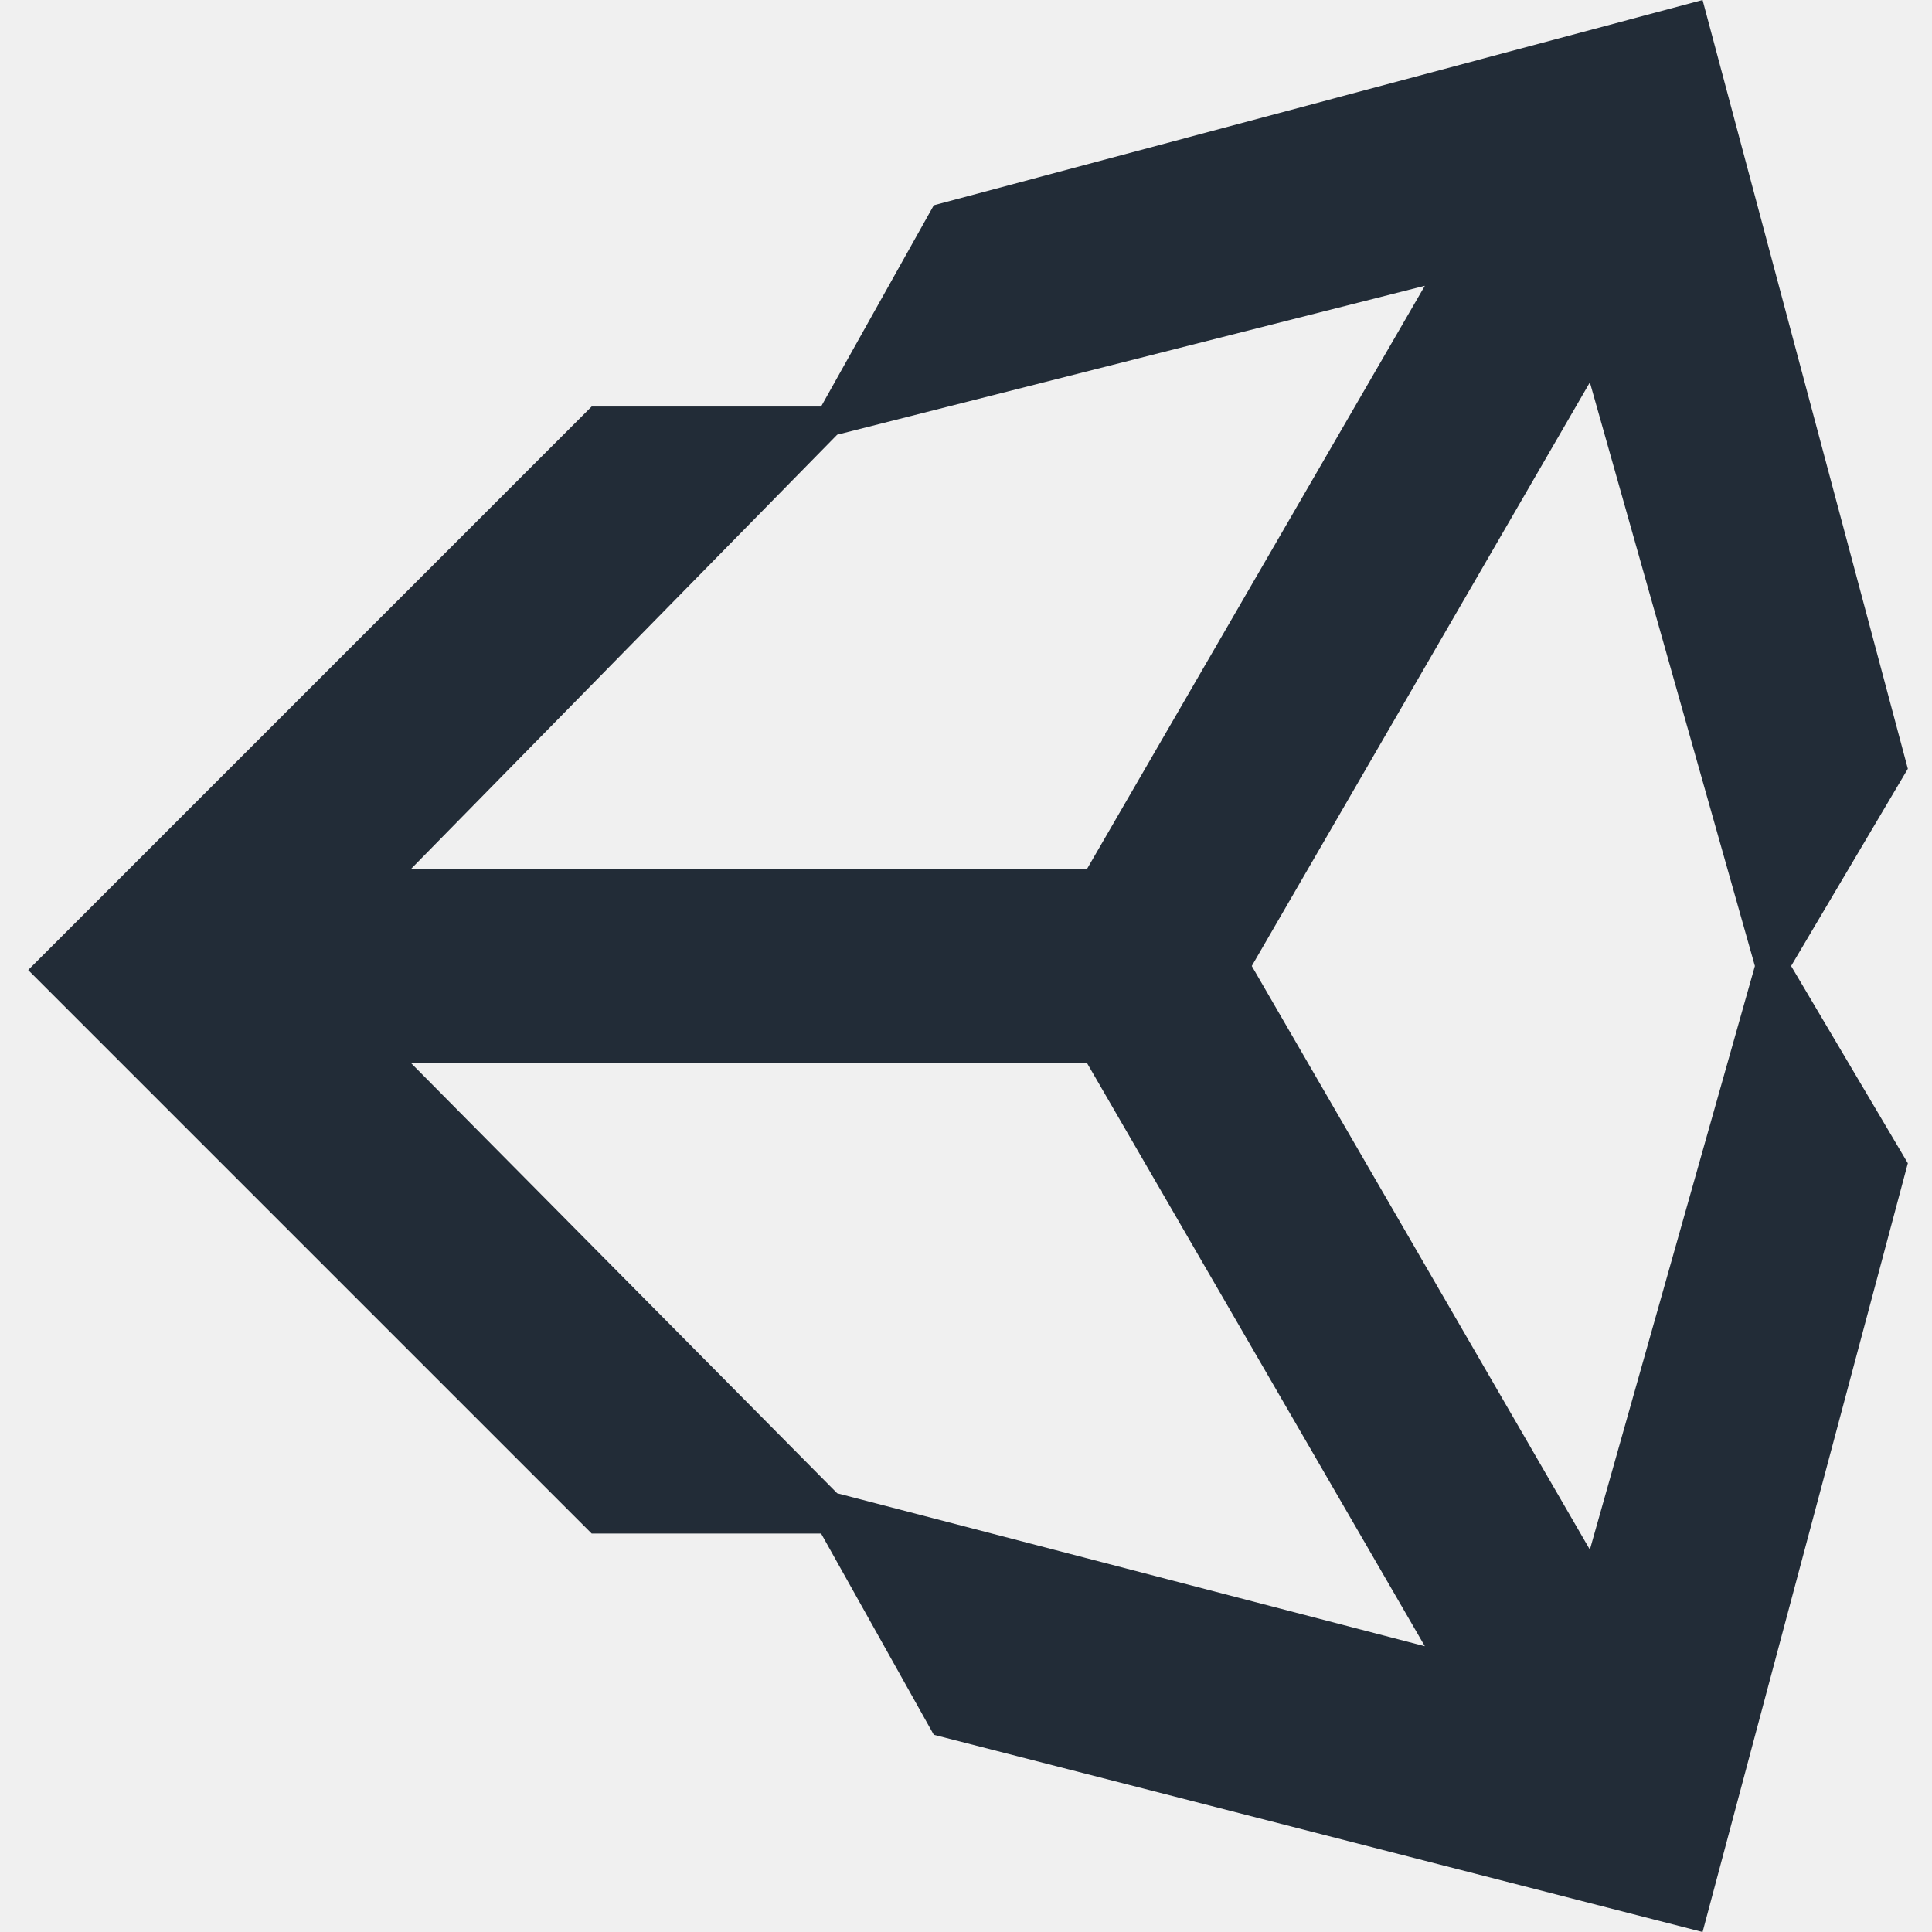
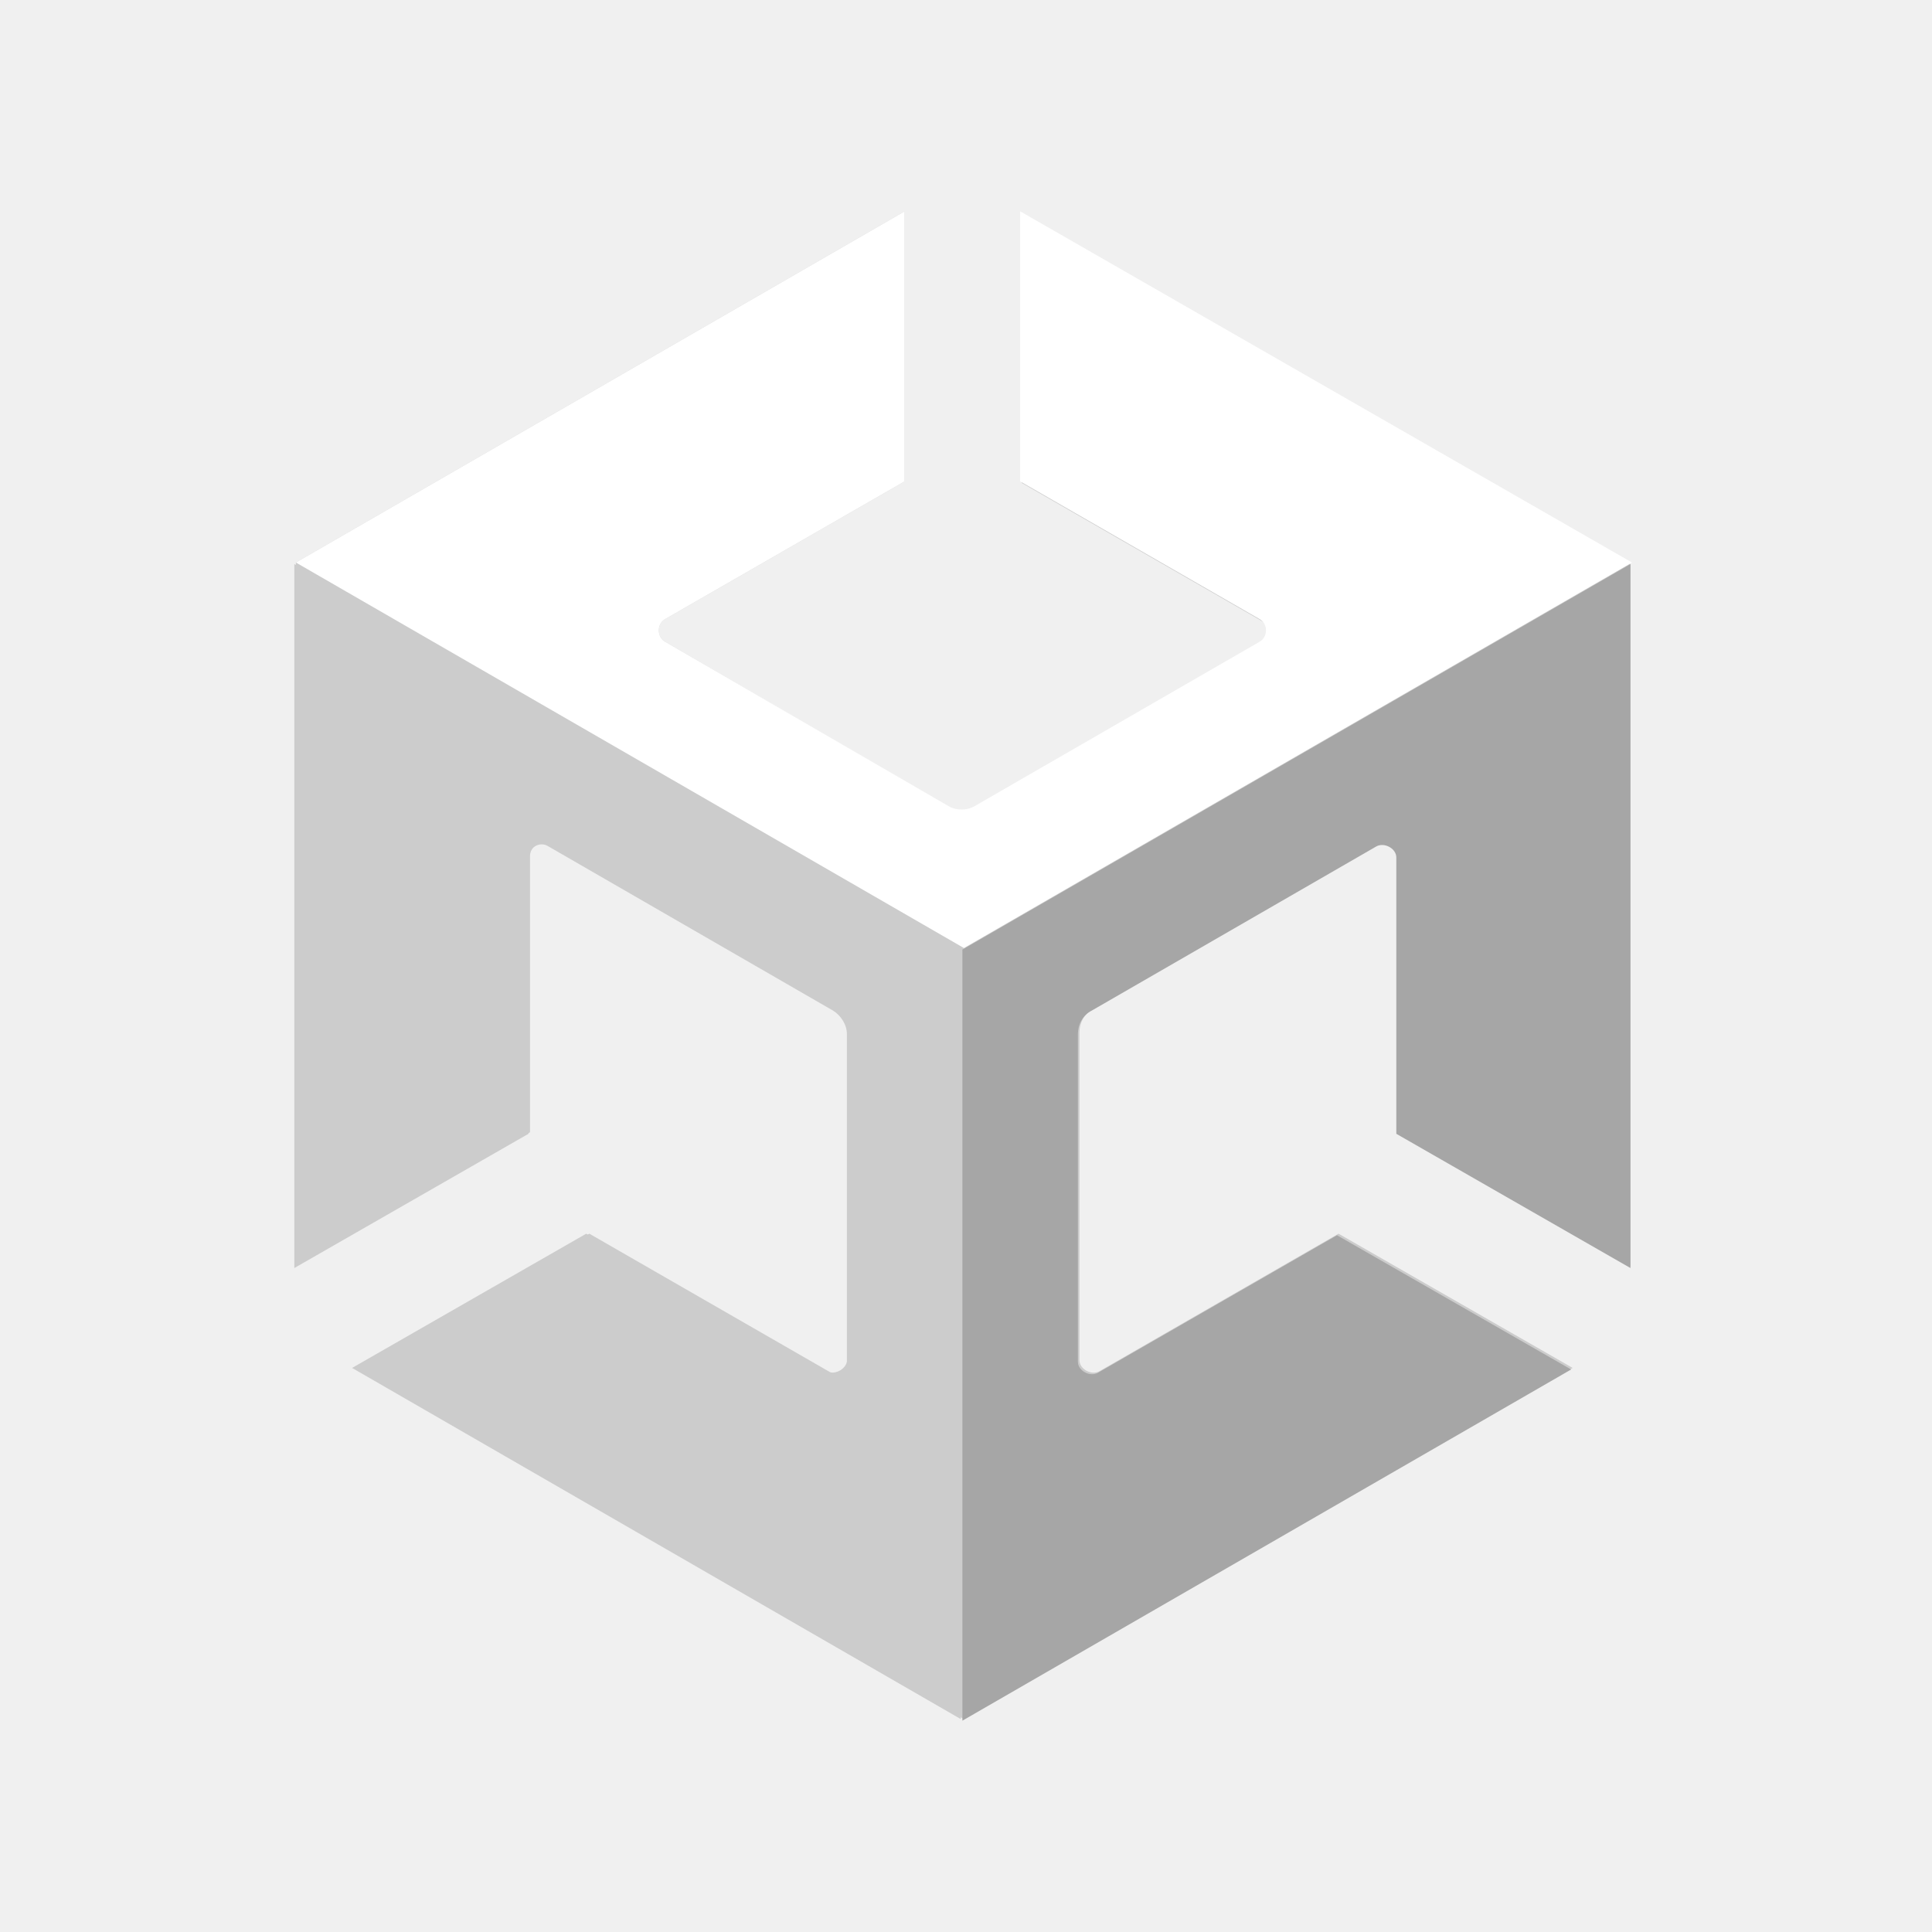
- <svg xmlns="http://www.w3.org/2000/svg" version="1.1" id="Layer_1" x="0px" y="0px" viewBox="0 0 48 48" style="enable-background:new 0 0 48 48;" xml:space="preserve">
-   <style type="text/css">
- 	.st0{fill:#222C37;}
- </style>
-   <path class="st0" d="M47.4,19.1L42.3,0L23.2,5.1l-2.8,5l-5.7,0l-14,14l14,14l5.7,0l2.8,5L42.3,48l5.1-19.1L44.5,24L47.4,19.1z   M35.4,7.1L27,21.6H10.2l10.6-10.8L35.4,7.1z M27,26.4l8.4,14.5l-14.6-3.8L10.2,26.4L27,26.4L27,26.4z M31.1,24l8.4-14.5L43.6,24  l-4.1,14.5L31.1,24z" />
+ <svg xmlns="http://www.w3.org/2000/svg" width="1em" height="1em" viewBox="0 0 256 256">
+   <g fill="none">
+     <path fill="#ccc" d="M216.042 167.814V74.743L135.38 28.207v35.78l31.645 18.201c1.241.62 1.241 2.482 0 3.102l-37.643 21.717c-1.034.621-2.481.621-3.516 0L88.224 85.084c-1.24-.62-1.24-2.482 0-3.103l31.645-18.2V28L39.207 74.536v93.278v-.414v.414l31.024-17.787v-36.608c0-1.241 1.447-2.275 2.688-1.448l37.642 21.717c1.035.62 1.862 1.861 1.862 3.102v43.433c0 1.241-1.448 2.275-2.689 1.448L78.09 163.47l-31.024 17.787l80.662 46.536l80.662-46.536l-31.024-17.787l-31.644 18.201c-1.034.62-2.689-.207-2.689-1.448V136.79c0-1.241.62-2.482 1.861-3.102l37.643-21.717c1.034-.621 2.688.207 2.688 1.448v36.608z" />
+     <path fill="#a6a6a6" d="m127.521 228l80.662-46.536l-31.024-17.787l-31.644 18.201c-1.034.621-2.689-.207-2.689-1.448v-43.433c0-1.241.621-2.482 1.862-3.102l37.642-21.717c1.034-.62 2.689.207 2.689 1.448v36.608l31.023 17.787V74.743l-88.521 51.085z" />
+     <path fill="#fff" d="M135.174 28v35.78l31.644 18.201c1.241.62 1.241 2.482 0 3.103L129.176 106.8c-1.034.621-2.482.621-3.516 0L88.224 85.084c-1.24-.62-1.24-2.482 0-3.103l31.645-18.2V28L39.207 74.536l88.521 51.085l88.521-51.085z" />
+     <path fill="#ccc" d="m109.32 181.671l-31.644-18.2l-31.023 17.787l80.661 46.535V125.622L39 74.742v93.279v-.414v.414l31.024-17.787v-36.608c0-1.241 1.448-2.275 2.689-1.448l37.642 21.717c1.034.62 1.861 1.861 1.861 3.102v43.433c-.207 1.034-1.655 1.862-2.896 1.241" />
+   </g>
</svg>
